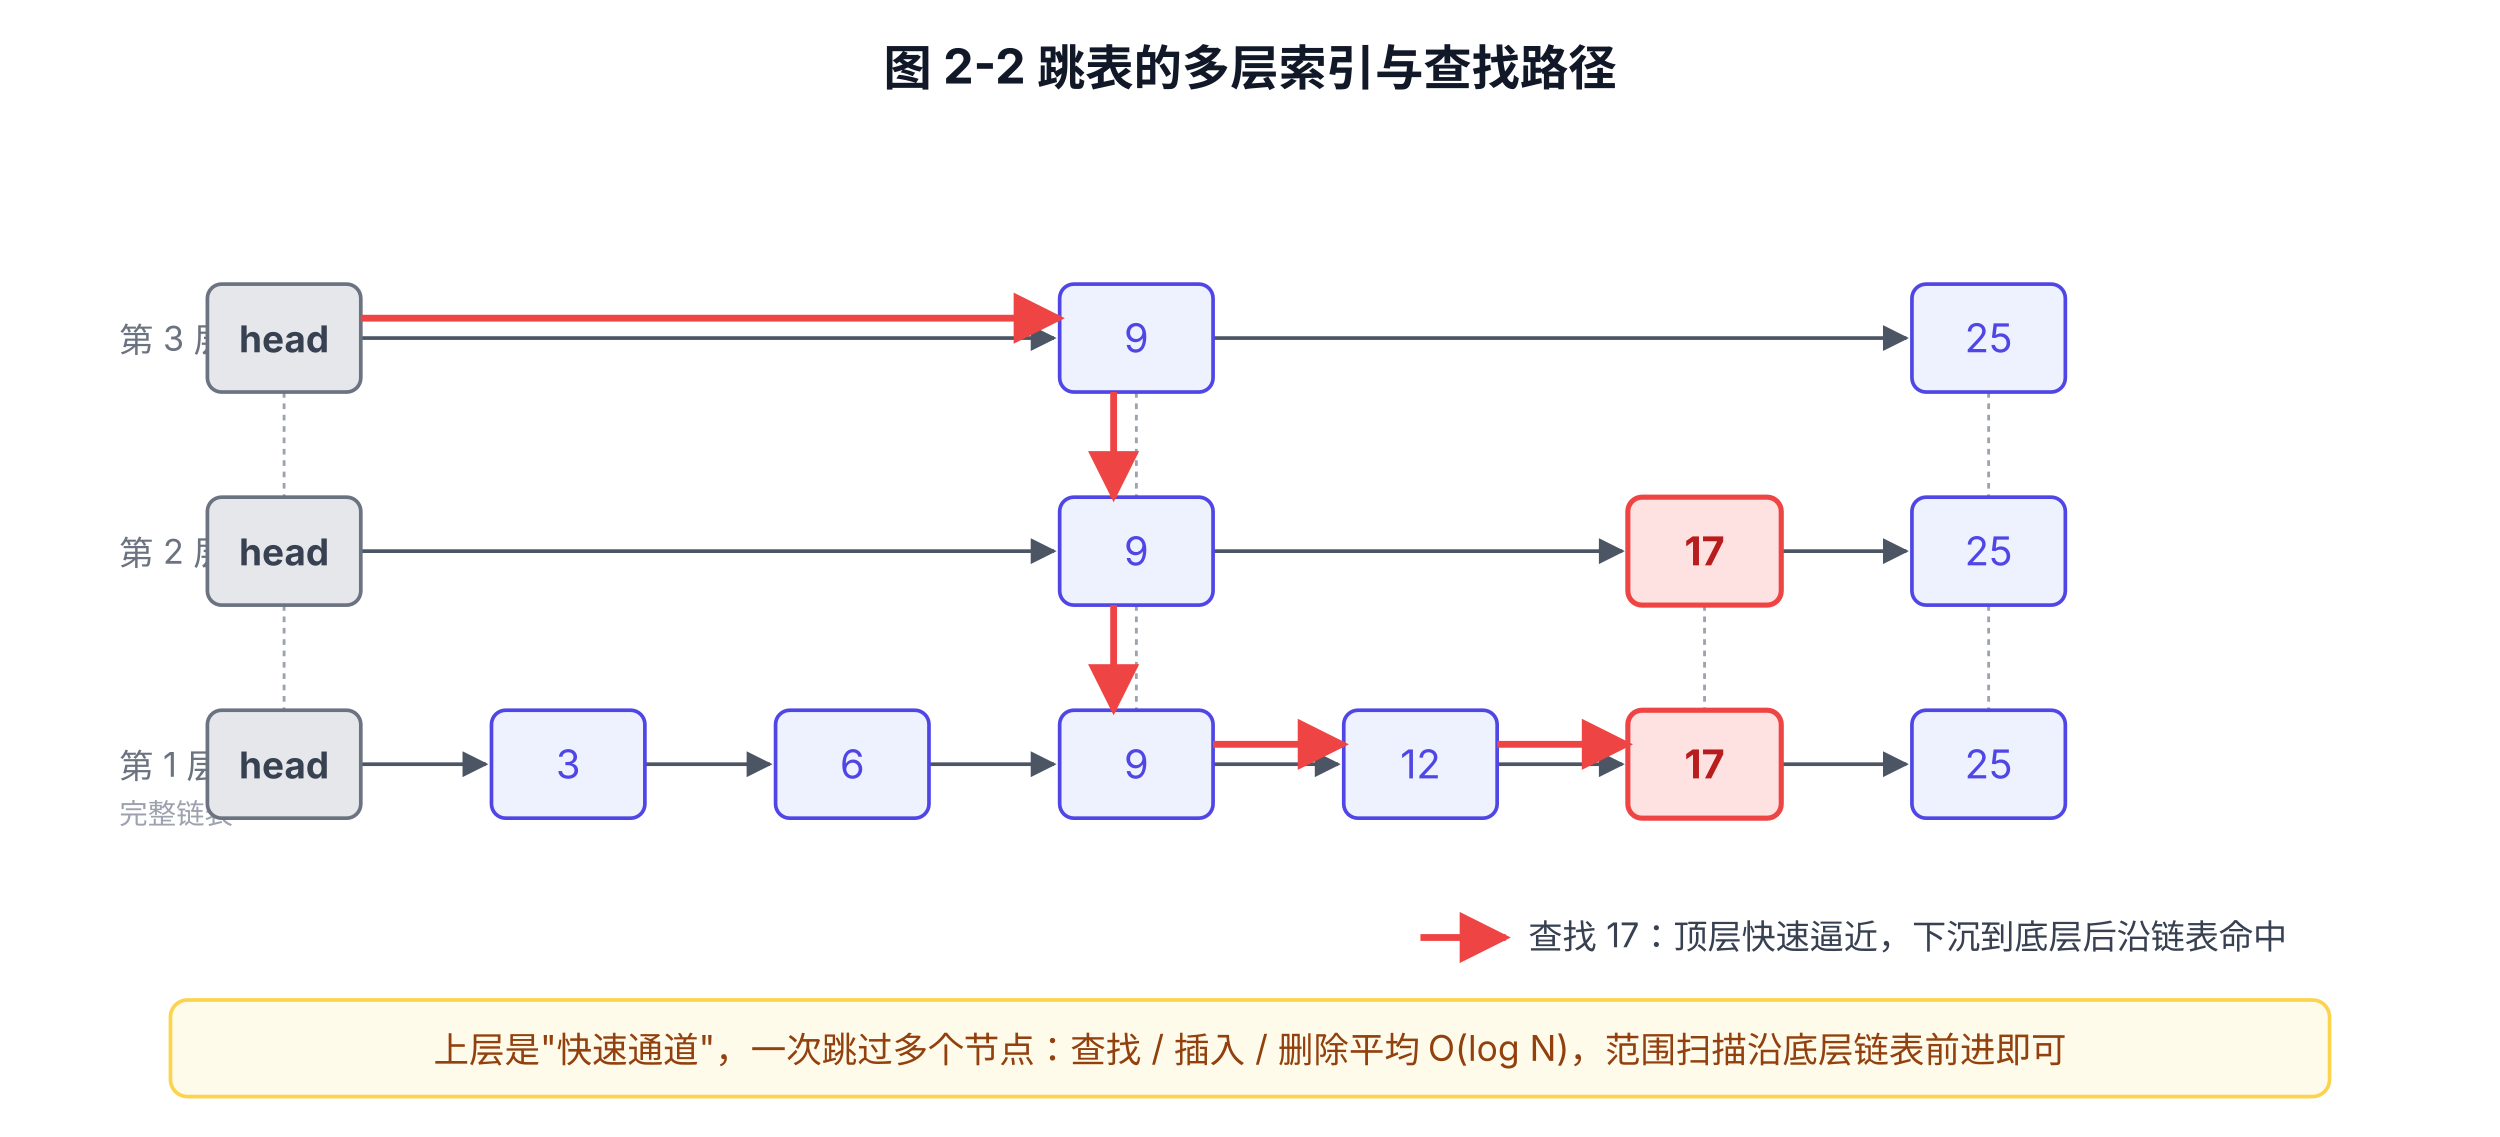
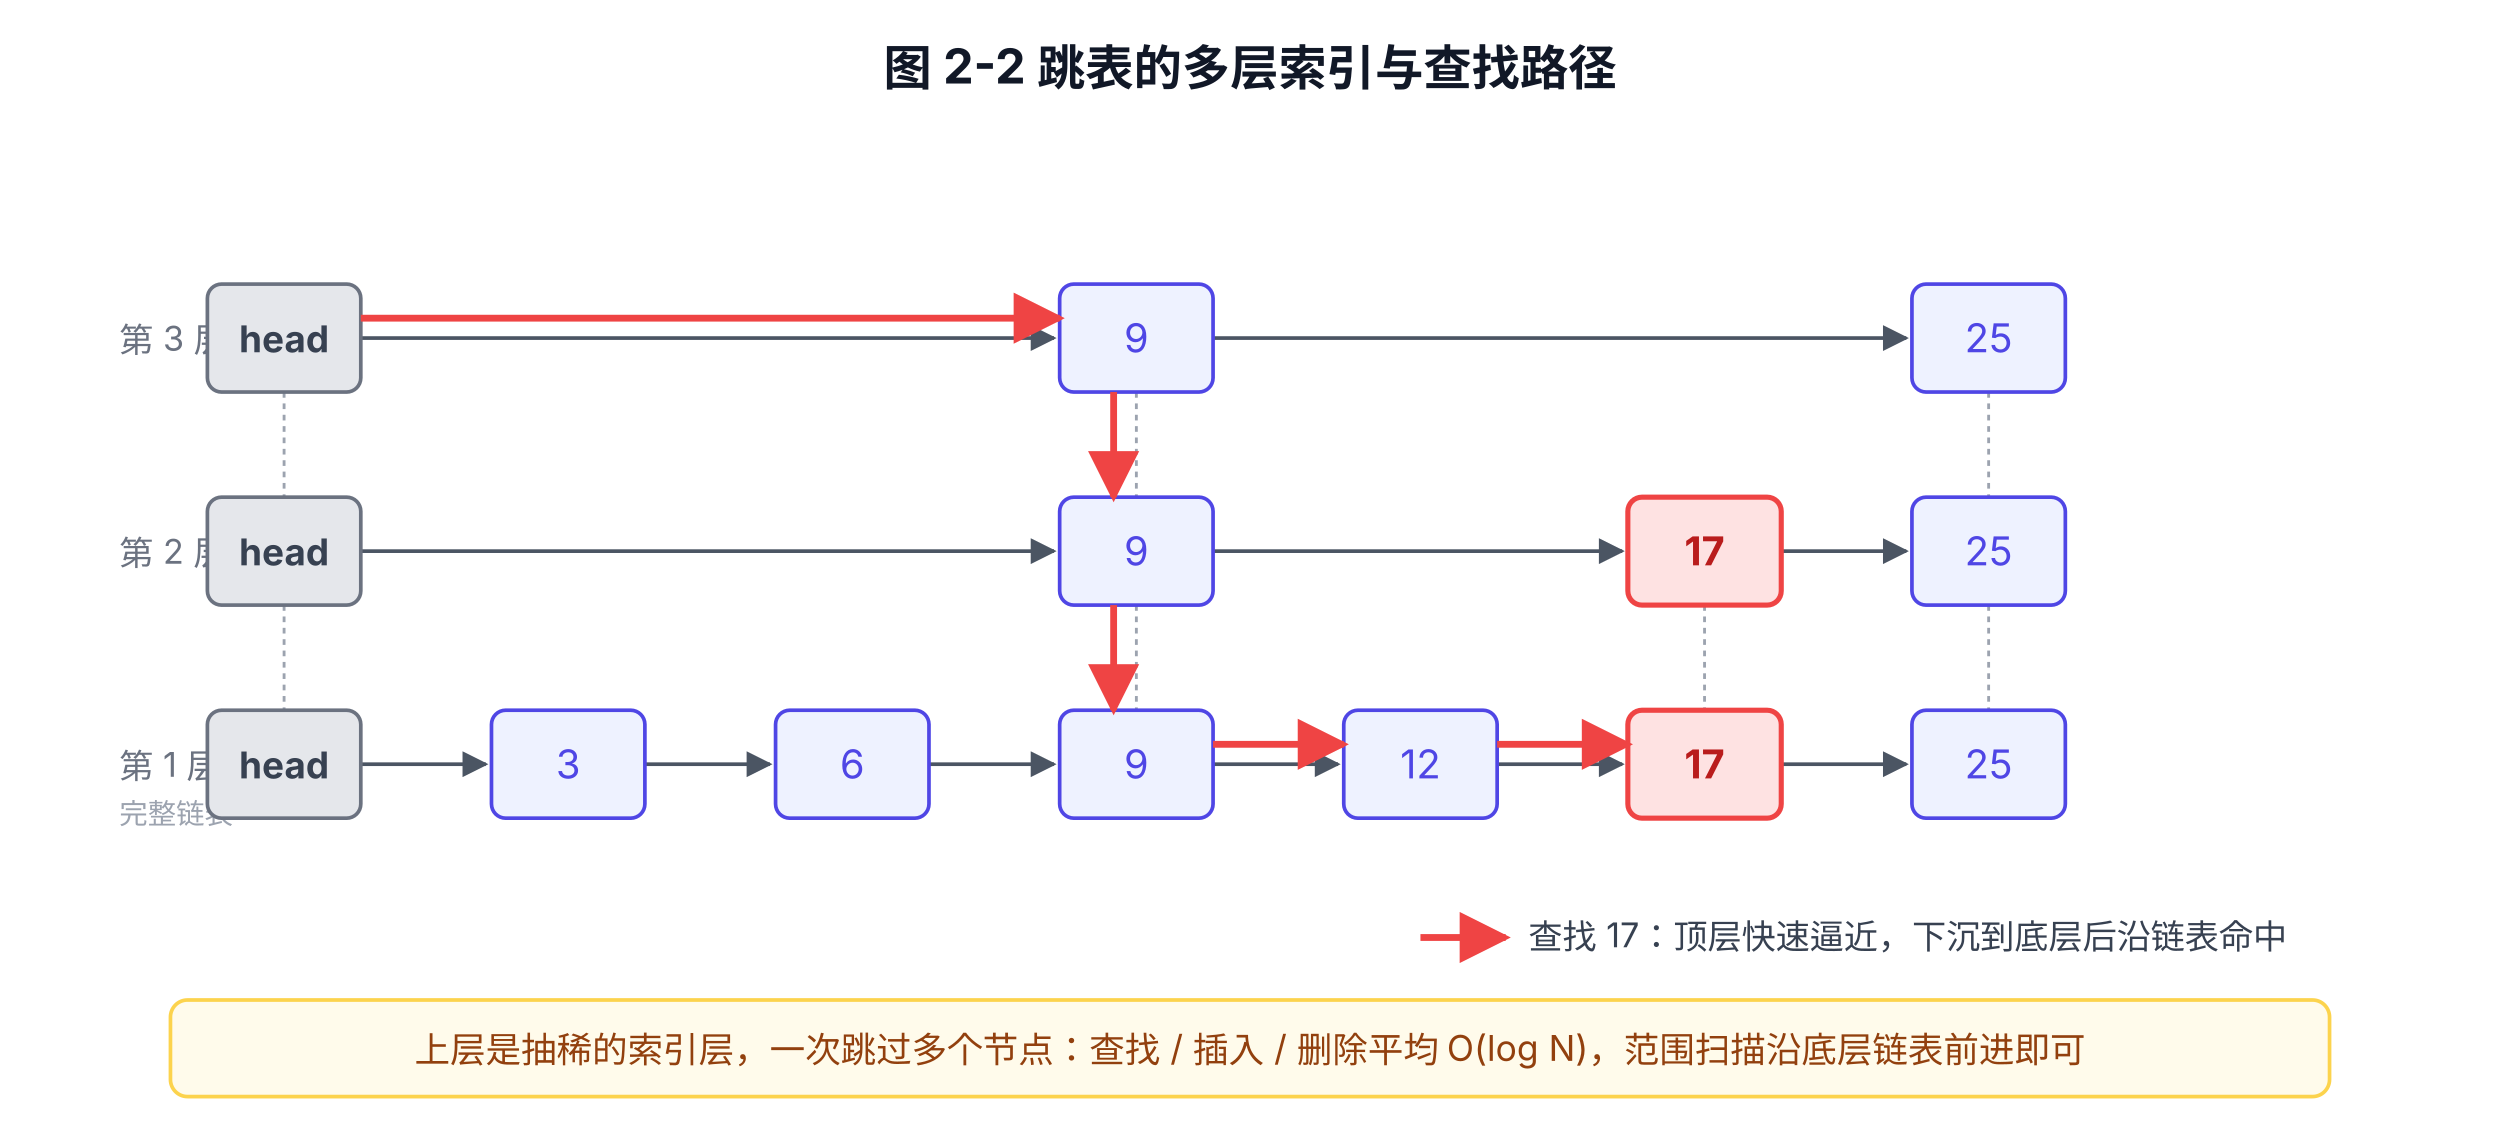
<svg xmlns="http://www.w3.org/2000/svg" viewBox="0 0 880 400" font-family="system-ui, -apple-system, 'PingFang SC', 'Microsoft YaHei', sans-serif">
  <defs>
    <marker id="arrow" viewBox="0 0 10 10" refX="9" refY="5" markerWidth="7" markerHeight="7" orient="auto-start-reverse">
      <path d="M0,0 L10,5 L0,10 z" fill="#4B5563" />
    </marker>
    <marker id="arrow-red" viewBox="0 0 10 10" refX="9" refY="5" markerWidth="7.5" markerHeight="7.5" orient="auto-start-reverse">
      <path d="M0,0 L10,5 L0,10 z" fill="#EF4444" />
    </marker>
  </defs>
  <text x="440" y="30" text-anchor="middle" font-size="17" font-weight="700" fill="#111827">图 2-2 跳表的多层索引与查找路径</text>
  <text x="42" y="124" font-size="12" fill="#6B7280">第 3 层</text>
  <text x="42" y="199" font-size="12" fill="#6B7280">第 2 层</text>
  <text x="42" y="274" font-size="12" fill="#6B7280">第 1 层</text>
  <text x="42" y="290" font-size="10" fill="#9CA3AF">完整链表</text>
  <g stroke="#9CA3AF" stroke-width="1" stroke-dasharray="2 2">
    <line x1="100" y1="138" x2="100" y2="175" />
    <line x1="100" y1="213" x2="100" y2="250" />
    <line x1="400" y1="138" x2="400" y2="175" />
    <line x1="400" y1="213" x2="400" y2="250" />
    <line x1="600" y1="213" x2="600" y2="250" />
    <line x1="700" y1="138" x2="700" y2="175" />
    <line x1="700" y1="213" x2="700" y2="250" />
  </g>
  <line x1="127" y1="119" x2="371" y2="119" stroke="#4B5563" stroke-width="1.3" marker-end="url(#arrow)" />
  <line x1="427" y1="119" x2="671" y2="119" stroke="#4B5563" stroke-width="1.3" marker-end="url(#arrow)" />
  <line x1="127" y1="194" x2="371" y2="194" stroke="#4B5563" stroke-width="1.3" marker-end="url(#arrow)" />
  <line x1="427" y1="194" x2="571" y2="194" stroke="#4B5563" stroke-width="1.3" marker-end="url(#arrow)" />
  <line x1="627" y1="194" x2="671" y2="194" stroke="#4B5563" stroke-width="1.3" marker-end="url(#arrow)" />
  <line x1="127" y1="269" x2="171" y2="269" stroke="#4B5563" stroke-width="1.3" marker-end="url(#arrow)" />
  <line x1="227" y1="269" x2="271" y2="269" stroke="#4B5563" stroke-width="1.3" marker-end="url(#arrow)" />
  <line x1="327" y1="269" x2="371" y2="269" stroke="#4B5563" stroke-width="1.3" marker-end="url(#arrow)" />
  <line x1="427" y1="269" x2="471" y2="269" stroke="#4B5563" stroke-width="1.3" marker-end="url(#arrow)" />
  <line x1="527" y1="269" x2="571" y2="269" stroke="#4B5563" stroke-width="1.3" marker-end="url(#arrow)" />
  <line x1="627" y1="269" x2="671" y2="269" stroke="#4B5563" stroke-width="1.3" marker-end="url(#arrow)" />
  <rect x="73" y="100" width="54" height="38" rx="5" fill="#E5E7EB" stroke="#6B7280" stroke-width="1.3" />
  <text x="100" y="124" text-anchor="middle" font-size="13" font-weight="700" fill="#374151">head</text>
  <rect x="73" y="175" width="54" height="38" rx="5" fill="#E5E7EB" stroke="#6B7280" stroke-width="1.3" />
  <text x="100" y="199" text-anchor="middle" font-size="13" font-weight="700" fill="#374151">head</text>
  <rect x="73" y="250" width="54" height="38" rx="5" fill="#E5E7EB" stroke="#6B7280" stroke-width="1.3" />
  <text x="100" y="274" text-anchor="middle" font-size="13" font-weight="700" fill="#374151">head</text>
  <rect x="173" y="250" width="54" height="38" rx="5" fill="#EEF2FF" stroke="#4F46E5" stroke-width="1.3" />
  <text x="200" y="274" text-anchor="middle" font-size="14" fill="#4F46E5">3</text>
  <rect x="273" y="250" width="54" height="38" rx="5" fill="#EEF2FF" stroke="#4F46E5" stroke-width="1.3" />
  <text x="300" y="274" text-anchor="middle" font-size="14" fill="#4F46E5">6</text>
  <rect x="373" y="100" width="54" height="38" rx="5" fill="#EEF2FF" stroke="#4F46E5" stroke-width="1.3" />
  <text x="400" y="124" text-anchor="middle" font-size="14" fill="#4F46E5">9</text>
  <rect x="373" y="175" width="54" height="38" rx="5" fill="#EEF2FF" stroke="#4F46E5" stroke-width="1.3" />
  <text x="400" y="199" text-anchor="middle" font-size="14" fill="#4F46E5">9</text>
  <rect x="373" y="250" width="54" height="38" rx="5" fill="#EEF2FF" stroke="#4F46E5" stroke-width="1.3" />
  <text x="400" y="274" text-anchor="middle" font-size="14" fill="#4F46E5">9</text>
  <rect x="473" y="250" width="54" height="38" rx="5" fill="#EEF2FF" stroke="#4F46E5" stroke-width="1.3" />
  <text x="500" y="274" text-anchor="middle" font-size="14" fill="#4F46E5">12</text>
  <rect x="573" y="175" width="54" height="38" rx="5" fill="#FEE2E2" stroke="#EF4444" stroke-width="1.8" />
  <text x="600" y="199" text-anchor="middle" font-size="14" font-weight="700" fill="#B91C1C">17</text>
  <rect x="573" y="250" width="54" height="38" rx="5" fill="#FEE2E2" stroke="#EF4444" stroke-width="1.8" />
  <text x="600" y="274" text-anchor="middle" font-size="14" font-weight="700" fill="#B91C1C">17</text>
  <rect x="673" y="100" width="54" height="38" rx="5" fill="#EEF2FF" stroke="#4F46E5" stroke-width="1.3" />
  <text x="700" y="124" text-anchor="middle" font-size="14" fill="#4F46E5">25</text>
  <rect x="673" y="175" width="54" height="38" rx="5" fill="#EEF2FF" stroke="#4F46E5" stroke-width="1.3" />
  <text x="700" y="199" text-anchor="middle" font-size="14" fill="#4F46E5">25</text>
  <rect x="673" y="250" width="54" height="38" rx="5" fill="#EEF2FF" stroke="#4F46E5" stroke-width="1.3" />
  <text x="700" y="274" text-anchor="middle" font-size="14" fill="#4F46E5">25</text>
  <line x1="127" y1="112" x2="373" y2="112" stroke="#EF4444" stroke-width="2.4" marker-end="url(#arrow-red)" />
  <line x1="392" y1="138" x2="392" y2="175" stroke="#EF4444" stroke-width="2.4" marker-end="url(#arrow-red)" />
  <line x1="392" y1="213" x2="392" y2="250" stroke="#EF4444" stroke-width="2.4" marker-end="url(#arrow-red)" />
  <line x1="427" y1="262" x2="473" y2="262" stroke="#EF4444" stroke-width="2.4" marker-end="url(#arrow-red)" />
  <line x1="527" y1="262" x2="573" y2="262" stroke="#EF4444" stroke-width="2.4" marker-end="url(#arrow-red)" />
  <line x1="500" y1="330" x2="530" y2="330" stroke="#EF4444" stroke-width="2.4" marker-end="url(#arrow-red)" />
  <text x="538" y="334" font-size="12" fill="#374151">查找 17：顶层快速逼近，下沉到底层后沿链表命中</text>
  <rect x="60" y="352" width="760" height="34" rx="6" fill="#FFFBEB" stroke="#FCD34D" stroke-width="1.3" />
-   <text x="440" y="374" text-anchor="middle" font-size="12.5" fill="#92400E">上层是"快速通道"，一次跳过多个节点：查找 / 插入 / 删除平均 O(log N)，范围扫描沿底层链表前进即可</text>
+   <text x="440" y="374" text-anchor="middle" font-size="12.5" fill="#92400E">上层是抽稀的索引层，一次跳过多个节点：查找 / 插入 / 删除平均 O(log N)，范围扫描沿底层链表前进即可</text>
</svg>
